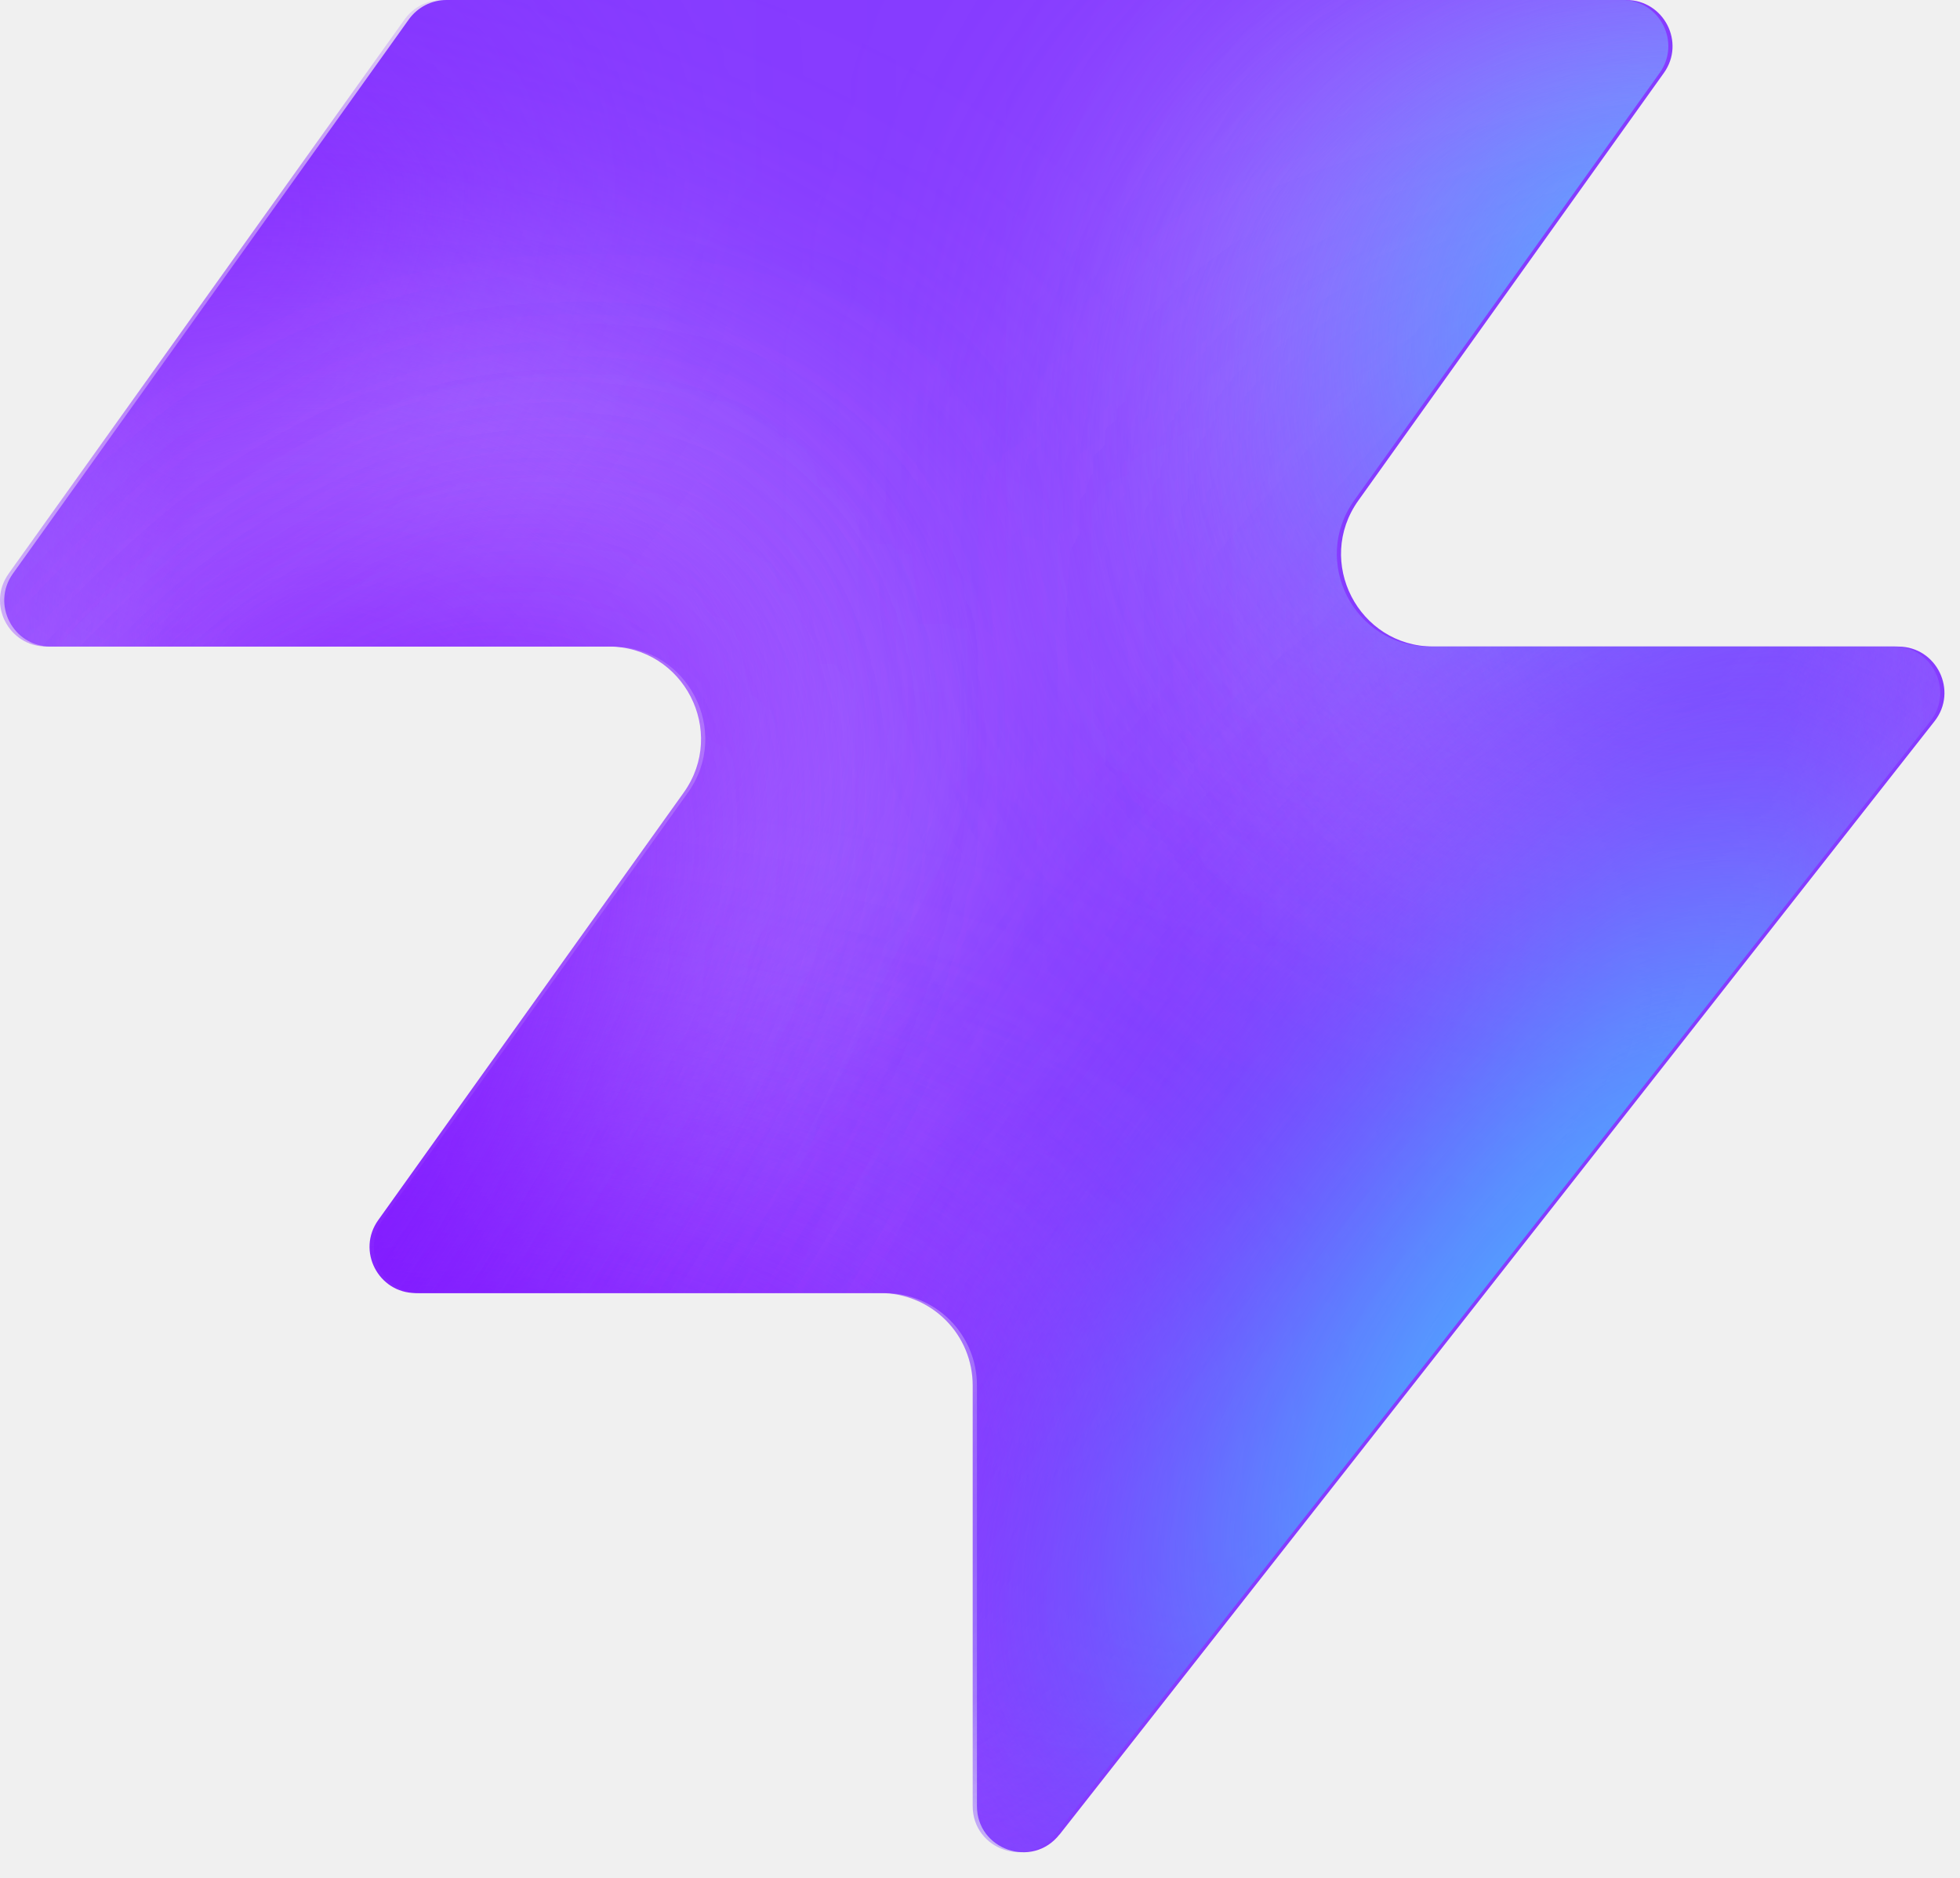
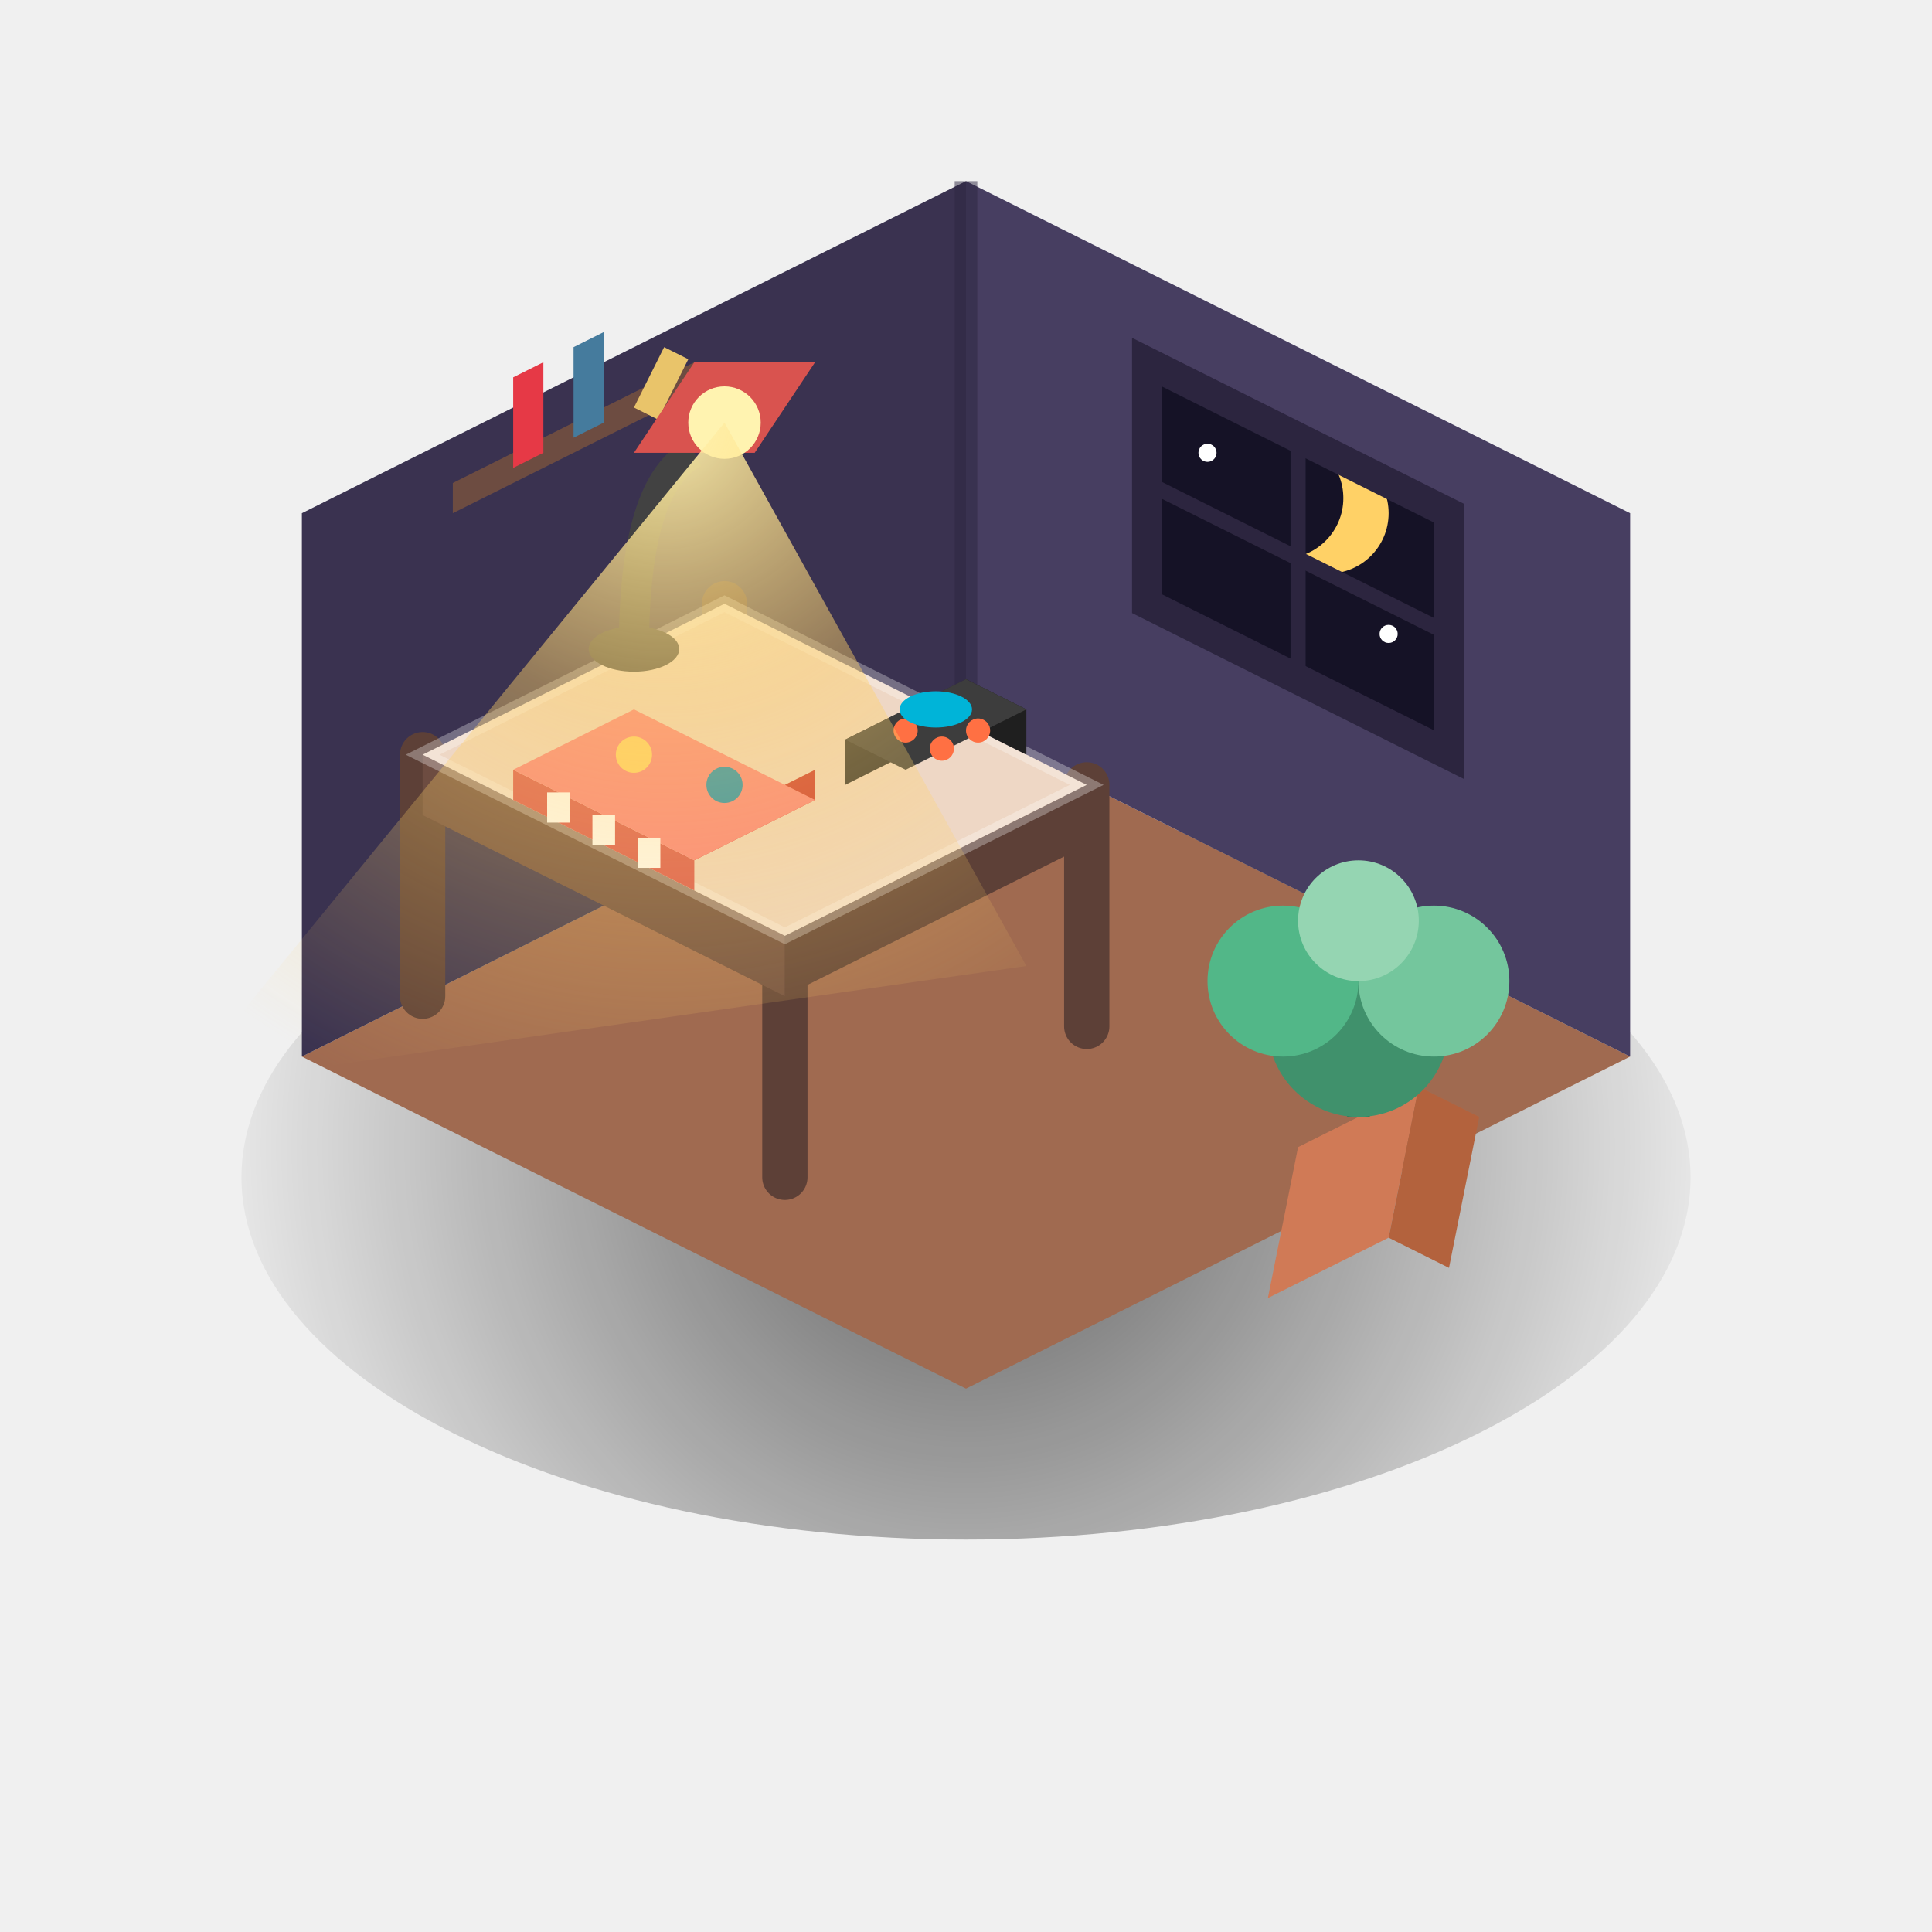
- <svg xmlns="http://www.w3.org/2000/svg" width="48" height="46" fill="none" viewBox="0 0 48 46">
-   <path fill="#863bff" d="M25.946 44.938c-.664.845-2.021.375-2.021-.698V33.937a2.26 2.26 0 0 0-2.262-2.262H10.287c-.92 0-1.456-1.04-.92-1.788l7.48-10.471c1.07-1.497 0-3.578-1.842-3.578H1.237c-.92 0-1.456-1.04-.92-1.788L10.013.474c.214-.297.556-.474.92-.474h28.894c.92 0 1.456 1.04.92 1.788l-7.48 10.471c-1.07 1.498 0 3.579 1.842 3.579h11.377c.943 0 1.473 1.088.89 1.83L25.947 44.94z" style="fill:#863bff;fill:color(display-p3 .525 .23 1);fill-opacity:1" />
-   <mask id="a" width="48" height="46" x="0" y="0" maskUnits="userSpaceOnUse" style="mask-type:alpha">
-     <path fill="#000" d="M25.842 44.938c-.664.844-2.021.375-2.021-.698V33.937a2.26 2.26 0 0 0-2.262-2.262H10.183c-.92 0-1.456-1.04-.92-1.788l7.48-10.471c1.07-1.498 0-3.579-1.842-3.579H1.133c-.92 0-1.456-1.04-.92-1.787L9.91.473c.214-.297.556-.474.92-.474h28.894c.92 0 1.456 1.04.92 1.788l-7.48 10.471c-1.07 1.498 0 3.578 1.842 3.578h11.377c.943 0 1.473 1.088.89 1.832L25.843 44.94z" style="fill:#000;fill-opacity:1" />
-   </mask>
-   <g mask="url(#a)">
-     <g filter="url(#b)">
-       <ellipse cx="5.508" cy="14.704" fill="#ede6ff" rx="5.508" ry="14.704" style="fill:#ede6ff;fill:color(display-p3 .927 .903 1);fill-opacity:1" transform="matrix(.00324 1 1 -.00324 -4.47 31.516)" />
-     </g>
-     <g filter="url(#c)">
-       <ellipse cx="10.399" cy="29.851" fill="#ede6ff" rx="10.399" ry="29.851" style="fill:#ede6ff;fill:color(display-p3 .927 .903 1);fill-opacity:1" transform="matrix(.00324 1 1 -.00324 -39.328 7.883)" />
-     </g>
-     <g filter="url(#d)">
-       <ellipse cx="5.508" cy="30.487" fill="#7e14ff" rx="5.508" ry="30.487" style="fill:#7e14ff;fill:color(display-p3 .492 .077 1);fill-opacity:1" transform="rotate(89.814 -25.913 -14.639)scale(1 -1)" />
-     </g>
-     <g filter="url(#e)">
-       <ellipse cx="5.508" cy="30.599" fill="#7e14ff" rx="5.508" ry="30.599" style="fill:#7e14ff;fill:color(display-p3 .492 .077 1);fill-opacity:1" transform="rotate(89.814 -32.644 -3.334)scale(1 -1)" />
-     </g>
-     <g filter="url(#f)">
-       <ellipse cx="5.508" cy="30.599" fill="#7e14ff" rx="5.508" ry="30.599" style="fill:#7e14ff;fill:color(display-p3 .492 .077 1);fill-opacity:1" transform="matrix(.00324 1 1 -.00324 -34.34 30.47)" />
-     </g>
-     <g filter="url(#g)">
-       <ellipse cx="14.072" cy="22.078" fill="#ede6ff" rx="14.072" ry="22.078" style="fill:#ede6ff;fill:color(display-p3 .927 .903 1);fill-opacity:1" transform="rotate(93.35 24.506 48.493)scale(-1 1)" />
-     </g>
-     <g filter="url(#h)">
-       <ellipse cx="3.47" cy="21.501" fill="#7e14ff" rx="3.47" ry="21.501" style="fill:#7e14ff;fill:color(display-p3 .492 .077 1);fill-opacity:1" transform="rotate(89.009 28.708 47.59)scale(-1 1)" />
-     </g>
-     <g filter="url(#i)">
-       <ellipse cx="3.47" cy="21.501" fill="#7e14ff" rx="3.47" ry="21.501" style="fill:#7e14ff;fill:color(display-p3 .492 .077 1);fill-opacity:1" transform="rotate(89.009 28.708 47.59)scale(-1 1)" />
-     </g>
-     <g filter="url(#j)">
-       <ellipse cx=".387" cy="8.972" fill="#7e14ff" rx="4.407" ry="29.108" style="fill:#7e14ff;fill:color(display-p3 .492 .077 1);fill-opacity:1" transform="rotate(39.51 .387 8.972)" />
-     </g>
-     <g filter="url(#k)">
-       <ellipse cx="47.523" cy="-6.092" fill="#7e14ff" rx="4.407" ry="29.108" style="fill:#7e14ff;fill:color(display-p3 .492 .077 1);fill-opacity:1" transform="rotate(37.892 47.523 -6.092)" />
-     </g>
-     <g filter="url(#l)">
-       <ellipse cx="41.412" cy="6.333" fill="#47bfff" rx="5.971" ry="9.665" style="fill:#47bfff;fill:color(display-p3 .28 .748 1);fill-opacity:1" transform="rotate(37.892 41.412 6.333)" />
-     </g>
-     <g filter="url(#m)">
-       <ellipse cx="-1.879" cy="38.332" fill="#7e14ff" rx="4.407" ry="29.108" style="fill:#7e14ff;fill:color(display-p3 .492 .077 1);fill-opacity:1" transform="rotate(37.892 -1.88 38.332)" />
-     </g>
-     <g filter="url(#n)">
-       <ellipse cx="-1.879" cy="38.332" fill="#7e14ff" rx="4.407" ry="29.108" style="fill:#7e14ff;fill:color(display-p3 .492 .077 1);fill-opacity:1" transform="rotate(37.892 -1.88 38.332)" />
-     </g>
-     <g filter="url(#o)">
-       <ellipse cx="35.651" cy="29.907" fill="#7e14ff" rx="4.407" ry="29.108" style="fill:#7e14ff;fill:color(display-p3 .492 .077 1);fill-opacity:1" transform="rotate(37.892 35.651 29.907)" />
-     </g>
-     <g filter="url(#p)">
-       <ellipse cx="38.418" cy="32.4" fill="#47bfff" rx="5.971" ry="15.297" style="fill:#47bfff;fill:color(display-p3 .28 .748 1);fill-opacity:1" transform="rotate(37.892 38.418 32.4)" />
-     </g>
-   </g>
+ <svg xmlns="http://www.w3.org/2000/svg" viewBox="0 0 64 64" width="100%" height="100%">
  <defs>
-     <filter id="b" width="60.045" height="41.654" x="-19.77" y="16.149" color-interpolation-filters="sRGB" filterUnits="userSpaceOnUse">
-       <feFlood flood-opacity="0" result="BackgroundImageFix" />
-       <feBlend in="SourceGraphic" in2="BackgroundImageFix" result="shape" />
-       <feGaussianBlur result="effect1_foregroundBlur_2002_17158" stdDeviation="7.659" />
-     </filter>
-     <filter id="c" width="90.34" height="51.437" x="-54.613" y="-7.533" color-interpolation-filters="sRGB" filterUnits="userSpaceOnUse">
-       <feFlood flood-opacity="0" result="BackgroundImageFix" />
-       <feBlend in="SourceGraphic" in2="BackgroundImageFix" result="shape" />
-       <feGaussianBlur result="effect1_foregroundBlur_2002_17158" stdDeviation="7.659" />
-     </filter>
-     <filter id="d" width="79.355" height="29.4" x="-49.64" y="2.03" color-interpolation-filters="sRGB" filterUnits="userSpaceOnUse">
-       <feFlood flood-opacity="0" result="BackgroundImageFix" />
-       <feBlend in="SourceGraphic" in2="BackgroundImageFix" result="shape" />
-       <feGaussianBlur result="effect1_foregroundBlur_2002_17158" stdDeviation="4.596" />
-     </filter>
-     <filter id="e" width="79.579" height="29.4" x="-45.045" y="20.029" color-interpolation-filters="sRGB" filterUnits="userSpaceOnUse">
-       <feFlood flood-opacity="0" result="BackgroundImageFix" />
-       <feBlend in="SourceGraphic" in2="BackgroundImageFix" result="shape" />
-       <feGaussianBlur result="effect1_foregroundBlur_2002_17158" stdDeviation="4.596" />
-     </filter>
-     <filter id="f" width="79.579" height="29.4" x="-43.513" y="21.178" color-interpolation-filters="sRGB" filterUnits="userSpaceOnUse">
-       <feFlood flood-opacity="0" result="BackgroundImageFix" />
-       <feBlend in="SourceGraphic" in2="BackgroundImageFix" result="shape" />
-       <feGaussianBlur result="effect1_foregroundBlur_2002_17158" stdDeviation="4.596" />
-     </filter>
-     <filter id="g" width="74.749" height="58.852" x="15.756" y="-17.901" color-interpolation-filters="sRGB" filterUnits="userSpaceOnUse">
-       <feFlood flood-opacity="0" result="BackgroundImageFix" />
-       <feBlend in="SourceGraphic" in2="BackgroundImageFix" result="shape" />
-       <feGaussianBlur result="effect1_foregroundBlur_2002_17158" stdDeviation="7.659" />
-     </filter>
-     <filter id="h" width="61.377" height="25.362" x="23.548" y="2.284" color-interpolation-filters="sRGB" filterUnits="userSpaceOnUse">
-       <feFlood flood-opacity="0" result="BackgroundImageFix" />
-       <feBlend in="SourceGraphic" in2="BackgroundImageFix" result="shape" />
-       <feGaussianBlur result="effect1_foregroundBlur_2002_17158" stdDeviation="4.596" />
-     </filter>
-     <filter id="i" width="61.377" height="25.362" x="23.548" y="2.284" color-interpolation-filters="sRGB" filterUnits="userSpaceOnUse">
-       <feFlood flood-opacity="0" result="BackgroundImageFix" />
-       <feBlend in="SourceGraphic" in2="BackgroundImageFix" result="shape" />
-       <feGaussianBlur result="effect1_foregroundBlur_2002_17158" stdDeviation="4.596" />
-     </filter>
-     <filter id="j" width="56.045" height="63.649" x="-27.636" y="-22.853" color-interpolation-filters="sRGB" filterUnits="userSpaceOnUse">
-       <feFlood flood-opacity="0" result="BackgroundImageFix" />
-       <feBlend in="SourceGraphic" in2="BackgroundImageFix" result="shape" />
-       <feGaussianBlur result="effect1_foregroundBlur_2002_17158" stdDeviation="4.596" />
-     </filter>
-     <filter id="k" width="54.814" height="64.646" x="20.116" y="-38.415" color-interpolation-filters="sRGB" filterUnits="userSpaceOnUse">
-       <feFlood flood-opacity="0" result="BackgroundImageFix" />
-       <feBlend in="SourceGraphic" in2="BackgroundImageFix" result="shape" />
-       <feGaussianBlur result="effect1_foregroundBlur_2002_17158" stdDeviation="4.596" />
-     </filter>
-     <filter id="l" width="33.541" height="35.313" x="24.641" y="-11.323" color-interpolation-filters="sRGB" filterUnits="userSpaceOnUse">
-       <feFlood flood-opacity="0" result="BackgroundImageFix" />
-       <feBlend in="SourceGraphic" in2="BackgroundImageFix" result="shape" />
-       <feGaussianBlur result="effect1_foregroundBlur_2002_17158" stdDeviation="4.596" />
-     </filter>
-     <filter id="m" width="54.814" height="64.646" x="-29.286" y="6.009" color-interpolation-filters="sRGB" filterUnits="userSpaceOnUse">
-       <feFlood flood-opacity="0" result="BackgroundImageFix" />
-       <feBlend in="SourceGraphic" in2="BackgroundImageFix" result="shape" />
-       <feGaussianBlur result="effect1_foregroundBlur_2002_17158" stdDeviation="4.596" />
-     </filter>
-     <filter id="n" width="54.814" height="64.646" x="-29.286" y="6.009" color-interpolation-filters="sRGB" filterUnits="userSpaceOnUse">
-       <feFlood flood-opacity="0" result="BackgroundImageFix" />
-       <feBlend in="SourceGraphic" in2="BackgroundImageFix" result="shape" />
-       <feGaussianBlur result="effect1_foregroundBlur_2002_17158" stdDeviation="4.596" />
-     </filter>
-     <filter id="o" width="54.814" height="64.646" x="8.244" y="-2.416" color-interpolation-filters="sRGB" filterUnits="userSpaceOnUse">
-       <feFlood flood-opacity="0" result="BackgroundImageFix" />
-       <feBlend in="SourceGraphic" in2="BackgroundImageFix" result="shape" />
-       <feGaussianBlur result="effect1_foregroundBlur_2002_17158" stdDeviation="4.596" />
-     </filter>
-     <filter id="p" width="39.409" height="43.623" x="18.713" y="10.588" color-interpolation-filters="sRGB" filterUnits="userSpaceOnUse">
-       <feFlood flood-opacity="0" result="BackgroundImageFix" />
-       <feBlend in="SourceGraphic" in2="BackgroundImageFix" result="shape" />
-       <feGaussianBlur result="effect1_foregroundBlur_2002_17158" stdDeviation="4.596" />
-     </filter>
+     <radialGradient id="lampGlow" cx="22" cy="14" r="24" fx="22" fy="14" gradientUnits="userSpaceOnUse">
+       <stop offset="0%" stop-color="#fff3b0" stop-opacity="0.95" />
+       <stop offset="40%" stop-color="#ffd166" stop-opacity="0.45" />
+       <stop offset="100%" stop-color="#ffd166" stop-opacity="0" />
+     </radialGradient>
+     <radialGradient id="floorShadow" cx="32" cy="38" r="26" fx="32" fy="38" gradientUnits="userSpaceOnUse">
+       <stop offset="0%" stop-color="#000000" stop-opacity="0.6" />
+       <stop offset="100%" stop-color="#000000" stop-opacity="0" />
+     </radialGradient>
  </defs>
+   <ellipse cx="32" cy="39" rx="24" ry="12" fill="url(#floorShadow)" />
+   <polygon points="32,24 10,35 32,46 54,35" fill="#a06a50" />
+   <polygon points="32,24 10,35 10,17 32,6" fill="#3a3250" />
+   <polygon points="32,24 54,35 54,17 32,6" fill="#473e61" />
+   <line x1="32" y1="24" x2="32" y2="6" stroke="#2c253f" stroke-width="0.75" opacity="0.5" />
+   <polygon points="38,12 48,17 48,25 38,20" fill="#151226" />
+   <circle cx="44" cy="17" r="2" fill="#ffd166" />
+   <circle cx="42.5" cy="16.5" r="2" fill="#151226" />
+   <circle cx="40" cy="15" r="0.3" fill="#ffffff" />
+   <circle cx="46" cy="21" r="0.3" fill="#ffffff" />
+   <polygon points="38,12 48,17 48,25 38,20" fill="none" stroke="#2c253f" stroke-width="1" />
+   <line x1="43" y1="14.5" x2="43" y2="22.5" stroke="#2c253f" stroke-width="0.5" />
+   <line x1="38" y1="16" x2="48" y2="21" stroke="#2c253f" stroke-width="0.5" />
+   <polygon points="15,16 23,12 23,13 15,17" fill="#6d4c41" />
+   <polygon points="17,15.5 17,12.5 18,12 18,15" fill="#e63946" />
+   <polygon points="19,14.5 19,11.5 20,11 20,14" fill="#457b9d" />
+   <polygon points="21,13.5 22,11.5 22.8,11.9 21.8,13.9" fill="#e9c46a" />
+   <line x1="14" y1="25" x2="14" y2="33" stroke="#5d4037" stroke-width="1.5" stroke-linecap="round" />
+   <line x1="24" y1="20" x2="24" y2="28" stroke="#5d4037" stroke-width="1.5" stroke-linecap="round" />
+   <line x1="26" y1="31" x2="26" y2="39" stroke="#5d4037" stroke-width="1.5" stroke-linecap="round" />
+   <line x1="36" y1="26" x2="36" y2="34" stroke="#5d4037" stroke-width="1.5" stroke-linecap="round" />
+   <polygon points="14,25 26,31 26,33 14,27" fill="#6d4c41" />
+   <polygon points="26,31 36,26 36,28 26,33" fill="#5d4037" />
+   <polygon points="14,25 26,31 36,26 24,20" fill="#eed7c5" />
+   <polygon points="14,25 26,31 36,26 24,20" fill="none" stroke="#ffffff" stroke-width="0.5" opacity="0.3" />
+   <polygon points="17,25.5 23,28.5 23,29.5 17,26.5" fill="#d9534f" />
+   <polygon points="23,28.5 27,26.5 27,25.5 23,27.5" fill="#c9302c" />
+   <polygon points="17,25.5 23,28.5 27,26.5 21,23.5" fill="#f97f7f" />
+   <path d="M 18.5 26.25 L 18.5 27.25 M 20 27 L 20 28 M 21.5 27.75 L 21.5 28.75" stroke="#ffffff" stroke-width="0.75" />
+   <circle cx="21" cy="25" r="0.6" fill="#ffd166" />
+   <circle cx="24" cy="26" r="0.6" fill="#118ab2" />
+   <polygon points="28,24.5 32,22.5 32,24 28,26" fill="#2d2d2d" />
+   <polygon points="32,22.5 34,23.5 34,25 32,24" fill="#1f1f1f" />
+   <polygon points="28,24.5 32,22.5 34,23.5 30,25.5" fill="#3d3d3d" />
+   <circle cx="30" cy="24.2" r="0.4" fill="#ff7043" />
+   <circle cx="31.2" cy="24.8" r="0.4" fill="#ff7043" />
+   <circle cx="32.4" cy="24.2" r="0.4" fill="#ff7043" />
+   <ellipse cx="31" cy="23.5" rx="1.2" ry="0.6" fill="#00b4d8" />
+   <ellipse cx="21" cy="21.5" rx="1.5" ry="0.75" fill="#424242" />
+   <path d="M 21 21.5 Q 21 16 23 15" fill="none" stroke="#424242" stroke-width="1" />
+   <polygon points="21,15 25,15 27,12 23,12" fill="#d9534f" />
+   <circle cx="24" cy="14" r="1.2" fill="#fff3b0" />
+   <polygon points="24,14 6,36 34,32" fill="url(#lampGlow)" />
+   <polygon points="43,38 47,36 46,41 42,43" fill="#d07a56" />
+   <polygon points="47,36 49,37 48,42 46,41" fill="#b3623d" />
+   <line x1="45" y1="37" x2="45" y2="34" stroke="#2d6a4f" stroke-width="0.75" />
+   <circle cx="45" cy="34" r="3" fill="#40916c" />
+   <circle cx="42.5" cy="32.5" r="2.5" fill="#52b788" />
+   <circle cx="47.5" cy="32.5" r="2.5" fill="#74c69d" />
+   <circle cx="45" cy="30.5" r="2" fill="#95d5b2" />
</svg>
